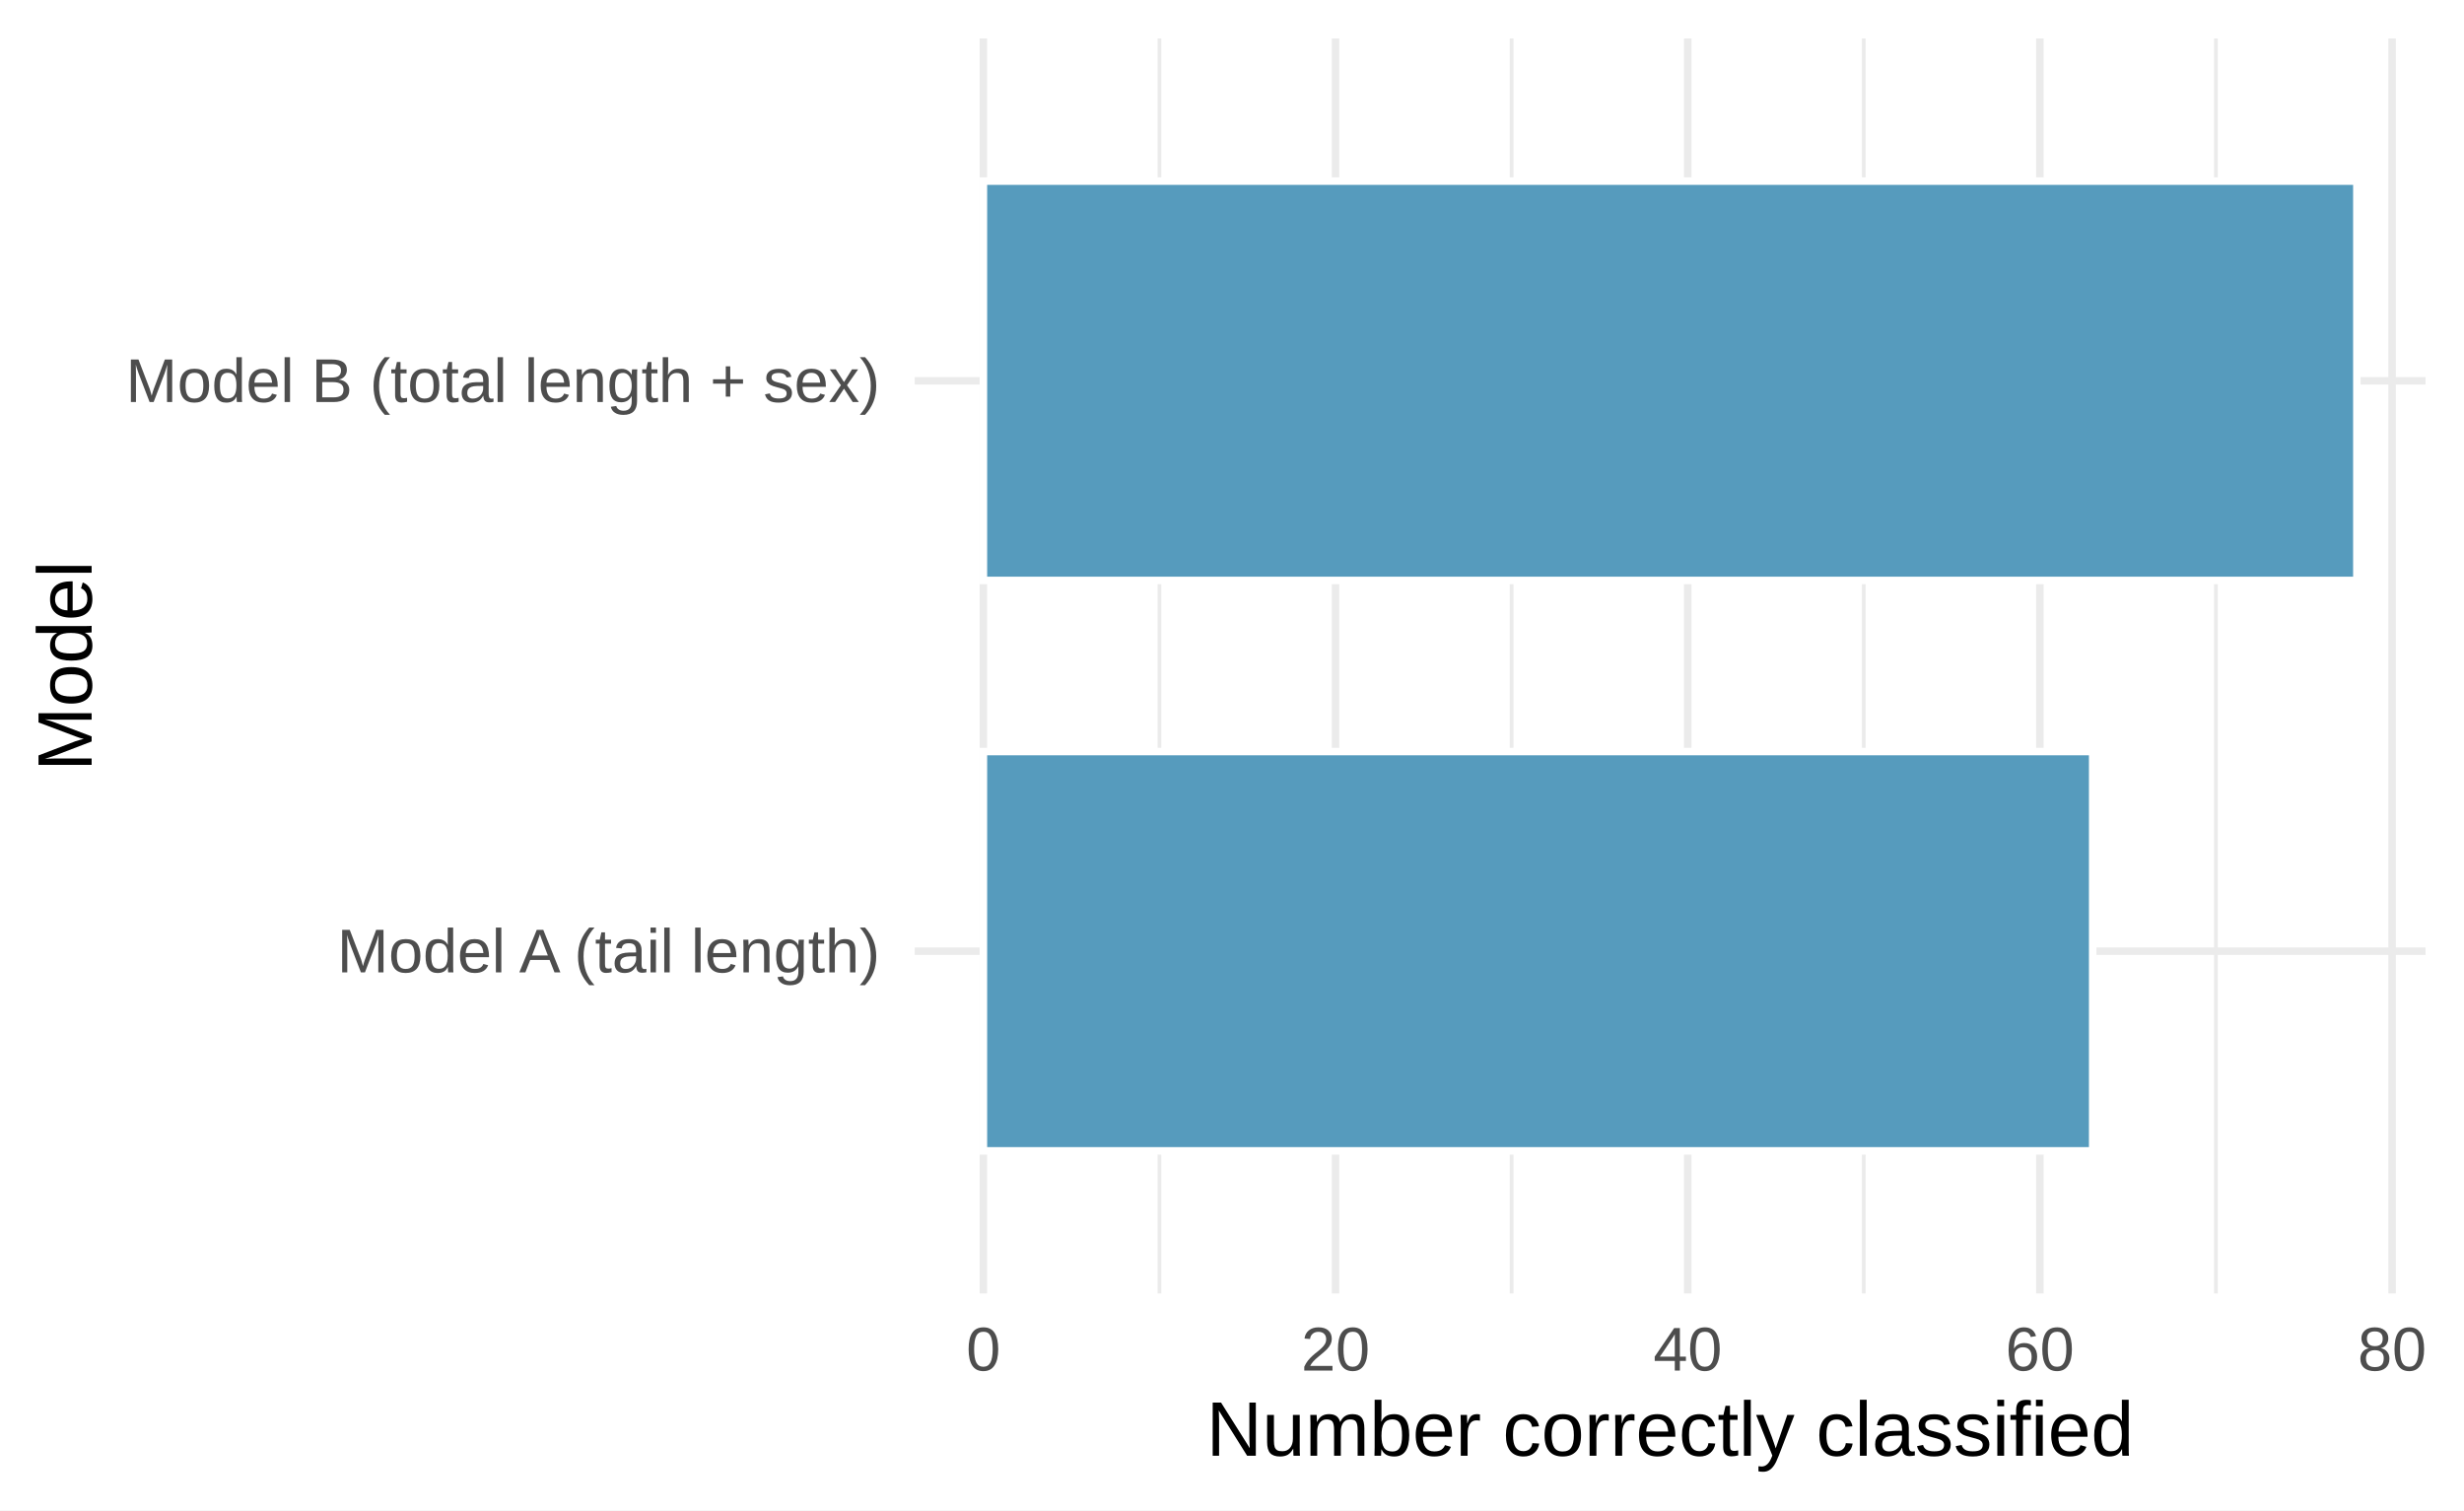
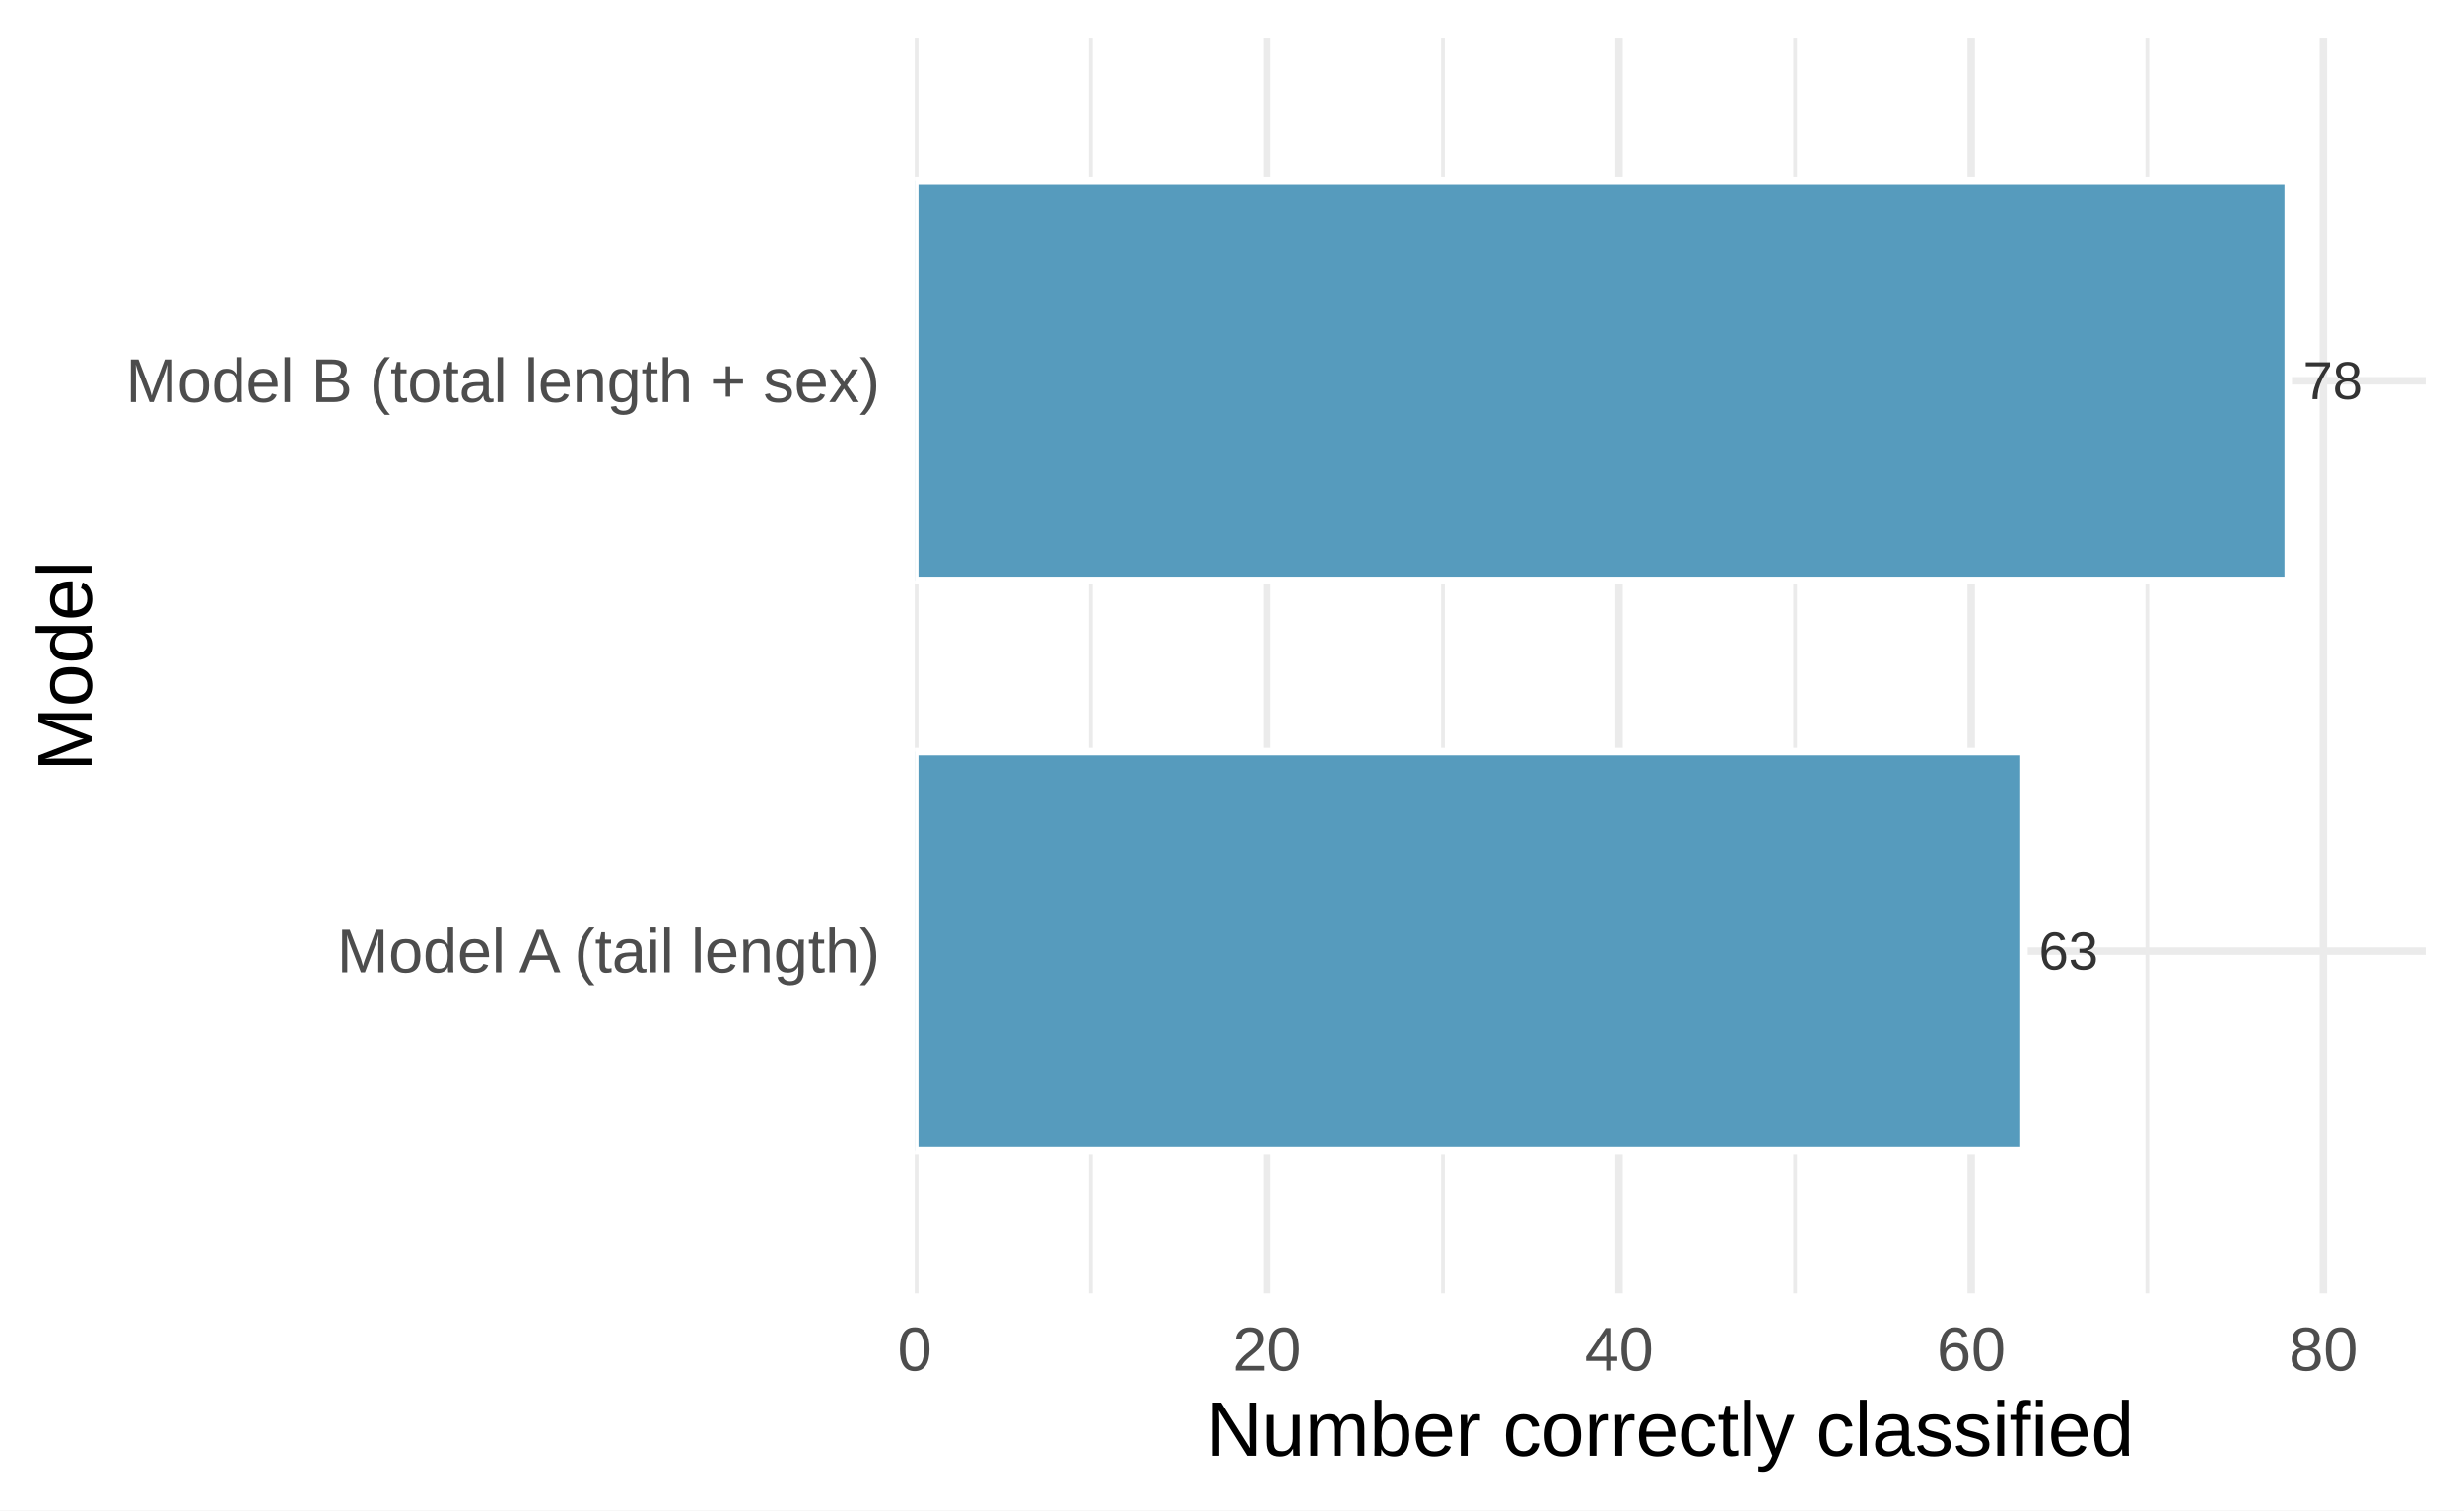
<svg xmlns="http://www.w3.org/2000/svg" width="446.40pt" height="273.60pt" viewBox="0 0 446.40 273.60">
  <g class="svglite">
    <defs>
      <style type="text/css">
    .svglite line, .svglite polyline, .svglite polygon, .svglite path, .svglite rect, .svglite circle {
      fill: none;
      stroke: #000000;
      stroke-linecap: round;
      stroke-linejoin: round;
      stroke-miterlimit: 10.00;
    }
    .svglite text {
      white-space: pre;
    }
    .svglite g.glyphgroup path {
      fill: inherit;
      stroke: none;
    }
  </style>
    </defs>
    <rect width="100%" height="100%" style="stroke: none; fill: #FFFFFF;" />
    <defs>
      <clipPath id="cpMC4wMHw0NDYuNDB8MC4wMHwyNzMuNjA=">
        <rect x="0.00" y="0.00" width="446.40" height="273.60" />
      </clipPath>
    </defs>
    <g clip-path="url(#cpMC4wMHw0NDYuNDB8MC4wMHwyNzMuNjA=)">
      <rect x="-0" y="-0" width="446.40" height="273.60" style="stroke-width: 1.36; stroke: none; fill: #FFFFFF;" />
    </g>
    <defs>
      <clipPath id="cpMTY1LjcyfDQzOS40M3w2Ljk3fDIzNC4zMg==">
        <rect x="165.72" y="6.97" width="273.71" height="227.35" />
      </clipPath>
    </defs>
    <g clip-path="url(#cpMTY1LjcyfDQzOS40M3w2Ljk3fDIzNC4zMg==)">
-       <polyline points="210.06,234.32 210.06,6.97 " style="stroke-width: 0.68; stroke: #EBEBEB; stroke-linecap: butt;" />
-       <polyline points="273.86,234.32 273.86,6.97 " style="stroke-width: 0.68; stroke: #EBEBEB; stroke-linecap: butt;" />
-       <polyline points="337.66,234.32 337.66,6.97 " style="stroke-width: 0.68; stroke: #EBEBEB; stroke-linecap: butt;" />
-       <polyline points="401.46,234.32 401.46,6.97 " style="stroke-width: 0.68; stroke: #EBEBEB; stroke-linecap: butt;" />
+       <polyline points="197.62,234.32 197.62,6.97 " style="stroke-width: 0.68; stroke: #EBEBEB; stroke-linecap: butt;" />
+       <polyline points="261.42,234.32 261.42,6.97 " style="stroke-width: 0.68; stroke: #EBEBEB; stroke-linecap: butt;" />
+       <polyline points="325.22,234.32 325.22,6.97 " style="stroke-width: 0.68; stroke: #EBEBEB; stroke-linecap: butt;" />
+       <polyline points="389.02,234.32 389.02,6.97 " style="stroke-width: 0.68; stroke: #EBEBEB; stroke-linecap: butt;" />
      <polyline points="165.72,172.32 439.43,172.32 " style="stroke-width: 1.36; stroke: #EBEBEB; stroke-linecap: butt;" />
      <polyline points="165.72,68.98 439.43,68.98 " style="stroke-width: 1.36; stroke: #EBEBEB; stroke-linecap: butt;" />
-       <polyline points="178.16,234.32 178.16,6.97 " style="stroke-width: 1.36; stroke: #EBEBEB; stroke-linecap: butt;" />
-       <polyline points="241.96,234.32 241.96,6.97 " style="stroke-width: 1.36; stroke: #EBEBEB; stroke-linecap: butt;" />
-       <polyline points="305.76,234.32 305.76,6.97 " style="stroke-width: 1.36; stroke: #EBEBEB; stroke-linecap: butt;" />
-       <polyline points="369.56,234.32 369.56,6.97 " style="stroke-width: 1.36; stroke: #EBEBEB; stroke-linecap: butt;" />
-       <polyline points="433.37,234.32 433.37,6.97 " style="stroke-width: 1.36; stroke: #EBEBEB; stroke-linecap: butt;" />
-       <rect x="178.16" y="136.15" width="200.97" height="72.34" style="stroke-width: 1.36; stroke: #FFFFFF; stroke-linecap: butt; stroke-linejoin: miter; fill: #569BBD;" />
-       <rect x="178.16" y="32.81" width="248.83" height="72.34" style="stroke-width: 1.36; stroke: #FFFFFF; stroke-linecap: butt; stroke-linejoin: miter; fill: #569BBD;" />
+       <polyline points="165.72,234.32 165.72,6.97 " style="stroke-width: 1.36; stroke: #EBEBEB; stroke-linecap: butt;" />
+       <polyline points="229.52,234.32 229.52,6.97 " style="stroke-width: 1.36; stroke: #EBEBEB; stroke-linecap: butt;" />
+       <polyline points="293.32,234.32 293.32,6.97 " style="stroke-width: 1.36; stroke: #EBEBEB; stroke-linecap: butt;" />
+       <polyline points="357.12,234.32 357.12,6.97 " style="stroke-width: 1.36; stroke: #EBEBEB; stroke-linecap: butt;" />
+       <polyline points="420.92,234.32 420.92,6.97 " style="stroke-width: 1.36; stroke: #EBEBEB; stroke-linecap: butt;" />
+       <rect x="165.72" y="136.15" width="200.97" height="72.34" style="stroke-width: 1.36; stroke: #FFFFFF; stroke-linecap: butt; stroke-linejoin: miter; fill: #569BBD;" />
+       <rect x="165.72" y="32.81" width="248.83" height="72.34" style="stroke-width: 1.36; stroke: #FFFFFF; stroke-linecap: butt; stroke-linejoin: miter; fill: #569BBD;" />
+       <text x="369.38" y="175.64" style="font-size: 9.67px;fill: #333333; font-family: &quot;Liberation Sans&quot;;" textLength="10.75px" lengthAdjust="spacingAndGlyphs">63</text>
+       <text x="417.23" y="72.30" style="font-size: 9.67px;fill: #333333; font-family: &quot;Liberation Sans&quot;;" textLength="10.75px" lengthAdjust="spacingAndGlyphs">78</text>
    </g>
    <g clip-path="url(#cpMC4wMHw0NDYuNDB8MC4wMHwyNzMuNjA=)">
      <text x="159.44" y="176.16" text-anchor="end" style="font-size: 11.20px;fill: #4D4D4D; font-family: &quot;Liberation Sans&quot;;" textLength="98.20px" lengthAdjust="spacingAndGlyphs">Model A (tail length)</text>
      <text x="159.44" y="72.83" text-anchor="end" style="font-size: 11.20px;fill: #4D4D4D; font-family: &quot;Liberation Sans&quot;;" textLength="136.45px" lengthAdjust="spacingAndGlyphs">Model B (total length + sex)</text>
-       <text x="178.16" y="248.29" text-anchor="middle" style="font-size: 11.20px;fill: #4D4D4D; font-family: &quot;Liberation Sans&quot;;" textLength="6.22px" lengthAdjust="spacingAndGlyphs">0</text>
-       <text x="241.96" y="248.29" text-anchor="middle" style="font-size: 11.20px;fill: #4D4D4D; font-family: &quot;Liberation Sans&quot;;" textLength="12.44px" lengthAdjust="spacingAndGlyphs">20</text>
-       <text x="305.76" y="248.29" text-anchor="middle" style="font-size: 11.20px;fill: #4D4D4D; font-family: &quot;Liberation Sans&quot;;" textLength="12.44px" lengthAdjust="spacingAndGlyphs">40</text>
-       <text x="369.56" y="248.29" text-anchor="middle" style="font-size: 11.20px;fill: #4D4D4D; font-family: &quot;Liberation Sans&quot;;" textLength="12.44px" lengthAdjust="spacingAndGlyphs">60</text>
-       <text x="433.37" y="248.29" text-anchor="middle" style="font-size: 11.20px;fill: #4D4D4D; font-family: &quot;Liberation Sans&quot;;" textLength="12.44px" lengthAdjust="spacingAndGlyphs">80</text>
+       <text x="165.72" y="248.29" text-anchor="middle" style="font-size: 11.20px;fill: #4D4D4D; font-family: &quot;Liberation Sans&quot;;" textLength="6.22px" lengthAdjust="spacingAndGlyphs">0</text>
+       <text x="229.52" y="248.29" text-anchor="middle" style="font-size: 11.20px;fill: #4D4D4D; font-family: &quot;Liberation Sans&quot;;" textLength="12.44px" lengthAdjust="spacingAndGlyphs">20</text>
+       <text x="293.32" y="248.29" text-anchor="middle" style="font-size: 11.20px;fill: #4D4D4D; font-family: &quot;Liberation Sans&quot;;" textLength="12.44px" lengthAdjust="spacingAndGlyphs">40</text>
+       <text x="357.12" y="248.29" text-anchor="middle" style="font-size: 11.20px;fill: #4D4D4D; font-family: &quot;Liberation Sans&quot;;" textLength="12.44px" lengthAdjust="spacingAndGlyphs">60</text>
+       <text x="420.92" y="248.29" text-anchor="middle" style="font-size: 11.20px;fill: #4D4D4D; font-family: &quot;Liberation Sans&quot;;" textLength="12.44px" lengthAdjust="spacingAndGlyphs">80</text>
      <text x="302.57" y="263.72" text-anchor="middle" style="font-size: 14.00px; font-family: &quot;Liberation Sans&quot;;" textLength="167.98px" lengthAdjust="spacingAndGlyphs">Number correctly classified</text>
      <text transform="translate(16.60,120.65) rotate(-90)" text-anchor="middle" style="font-size: 14.00px; font-family: &quot;Liberation Sans&quot;;" textLength="38.11px" lengthAdjust="spacingAndGlyphs">Model</text>
    </g>
  </g>
</svg>
